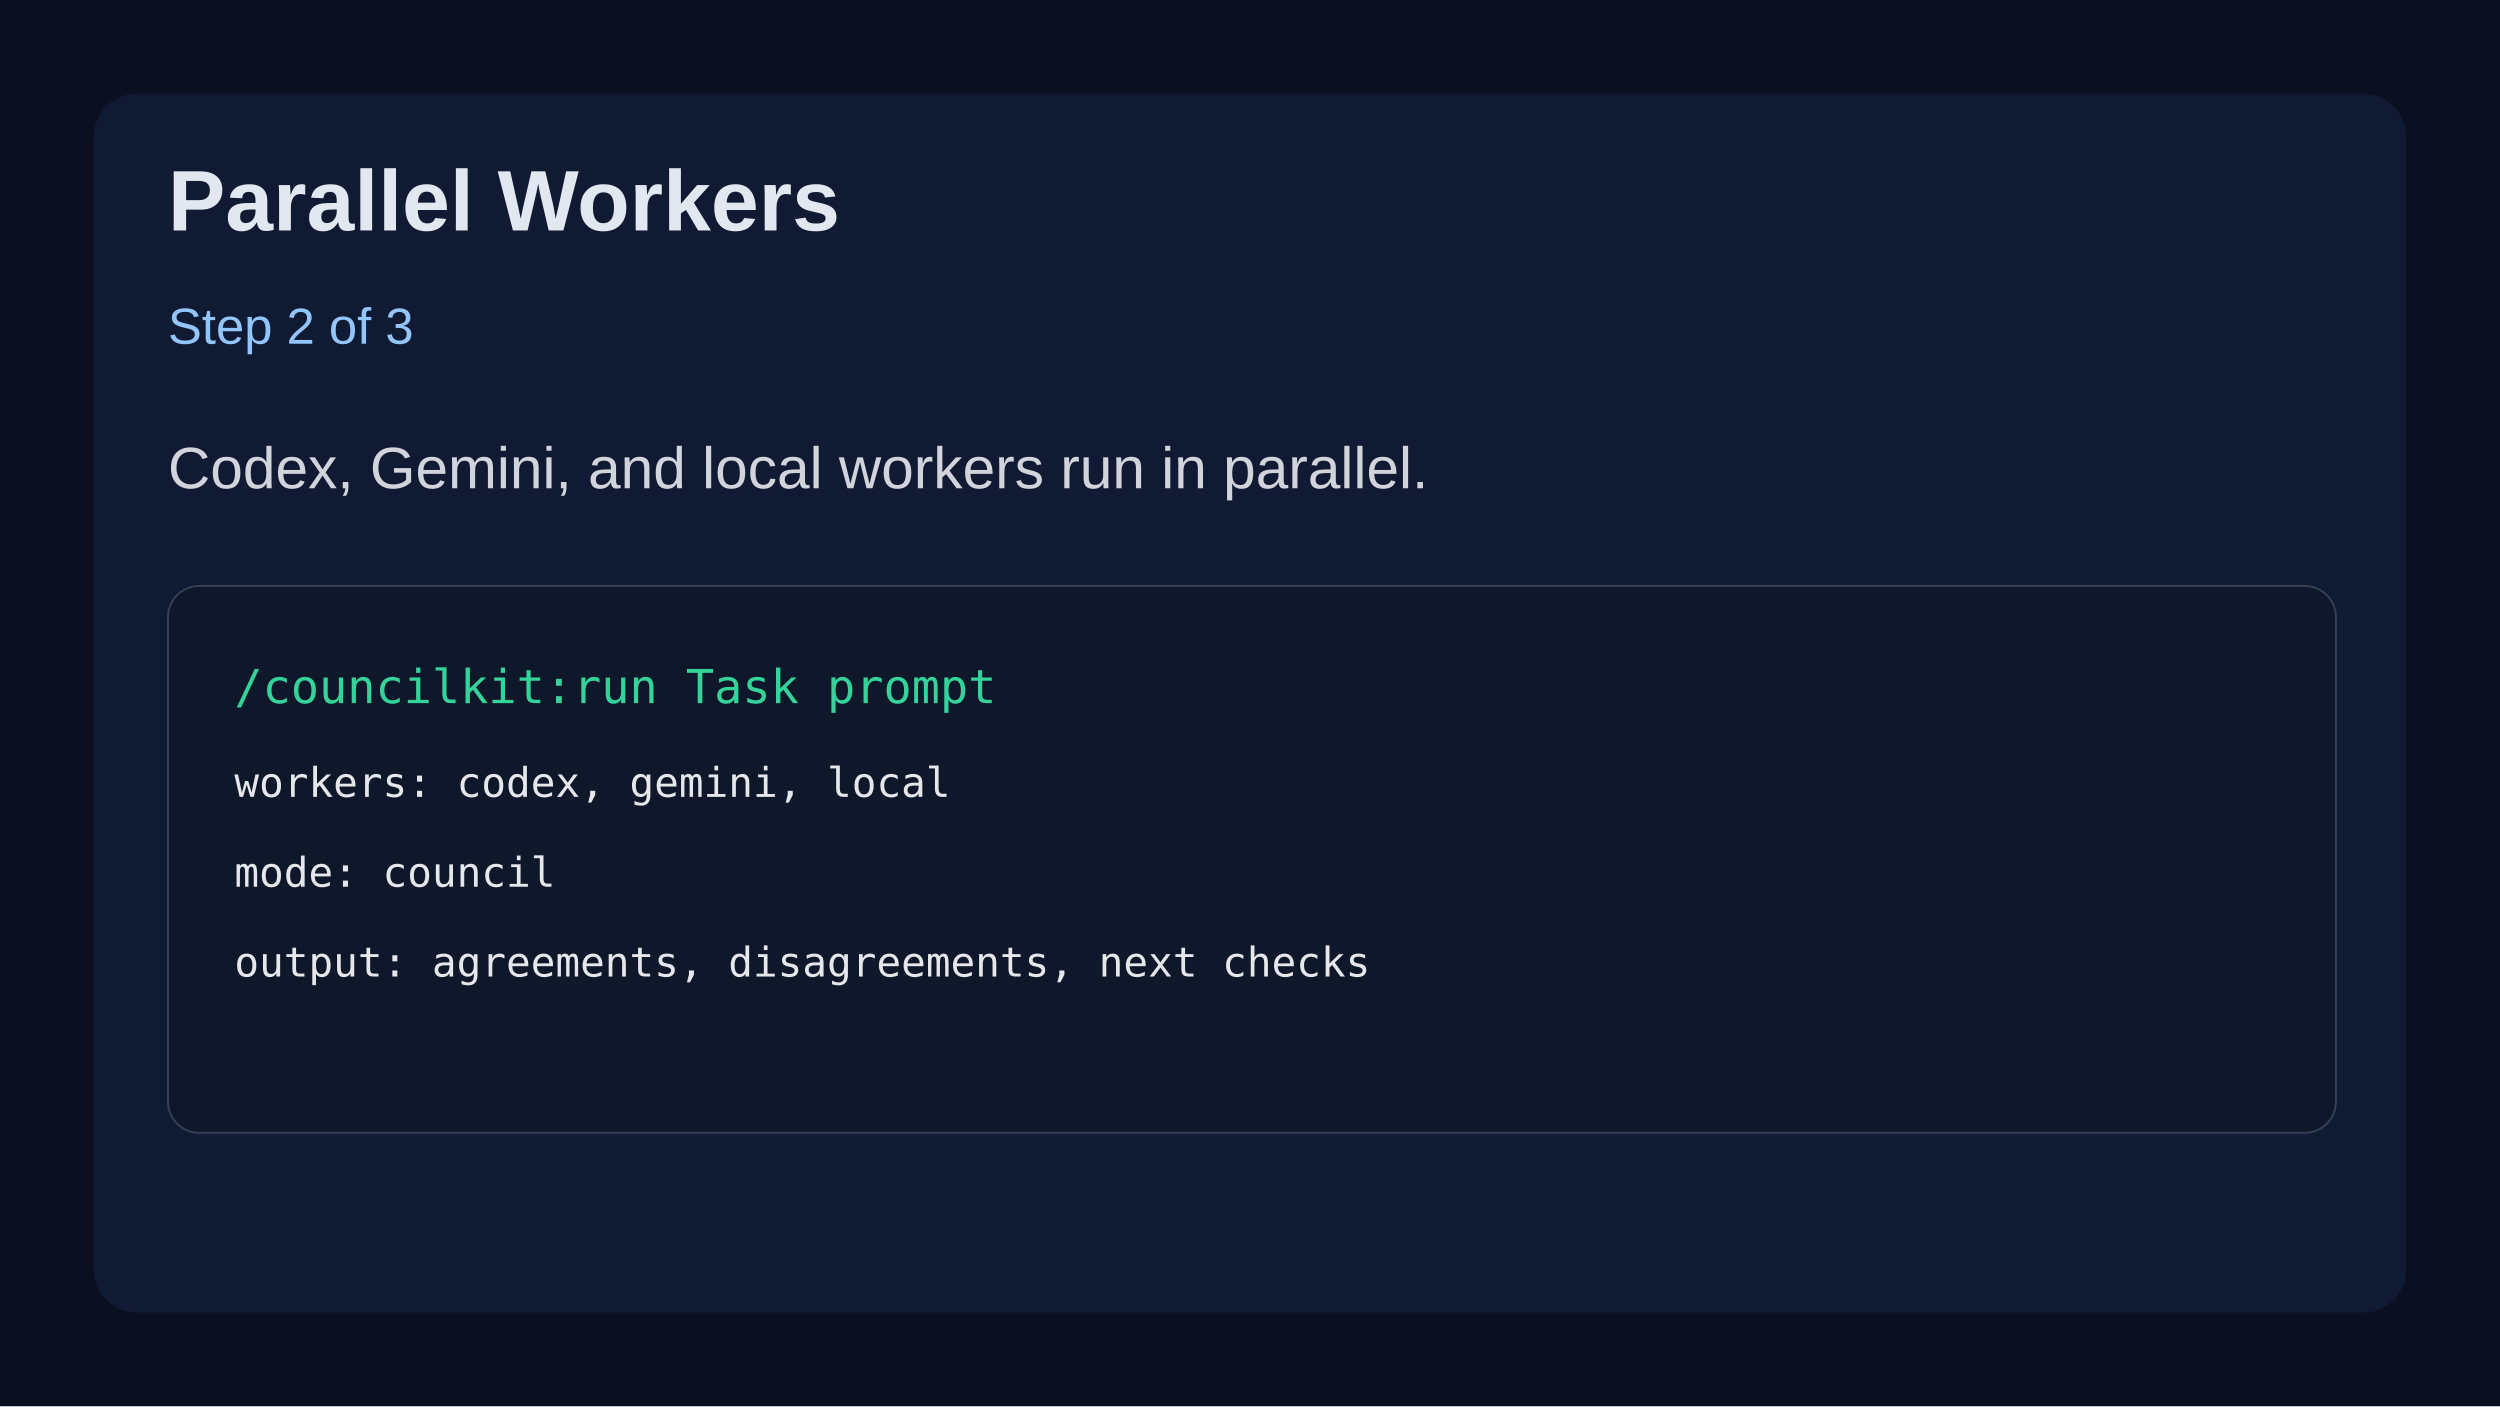
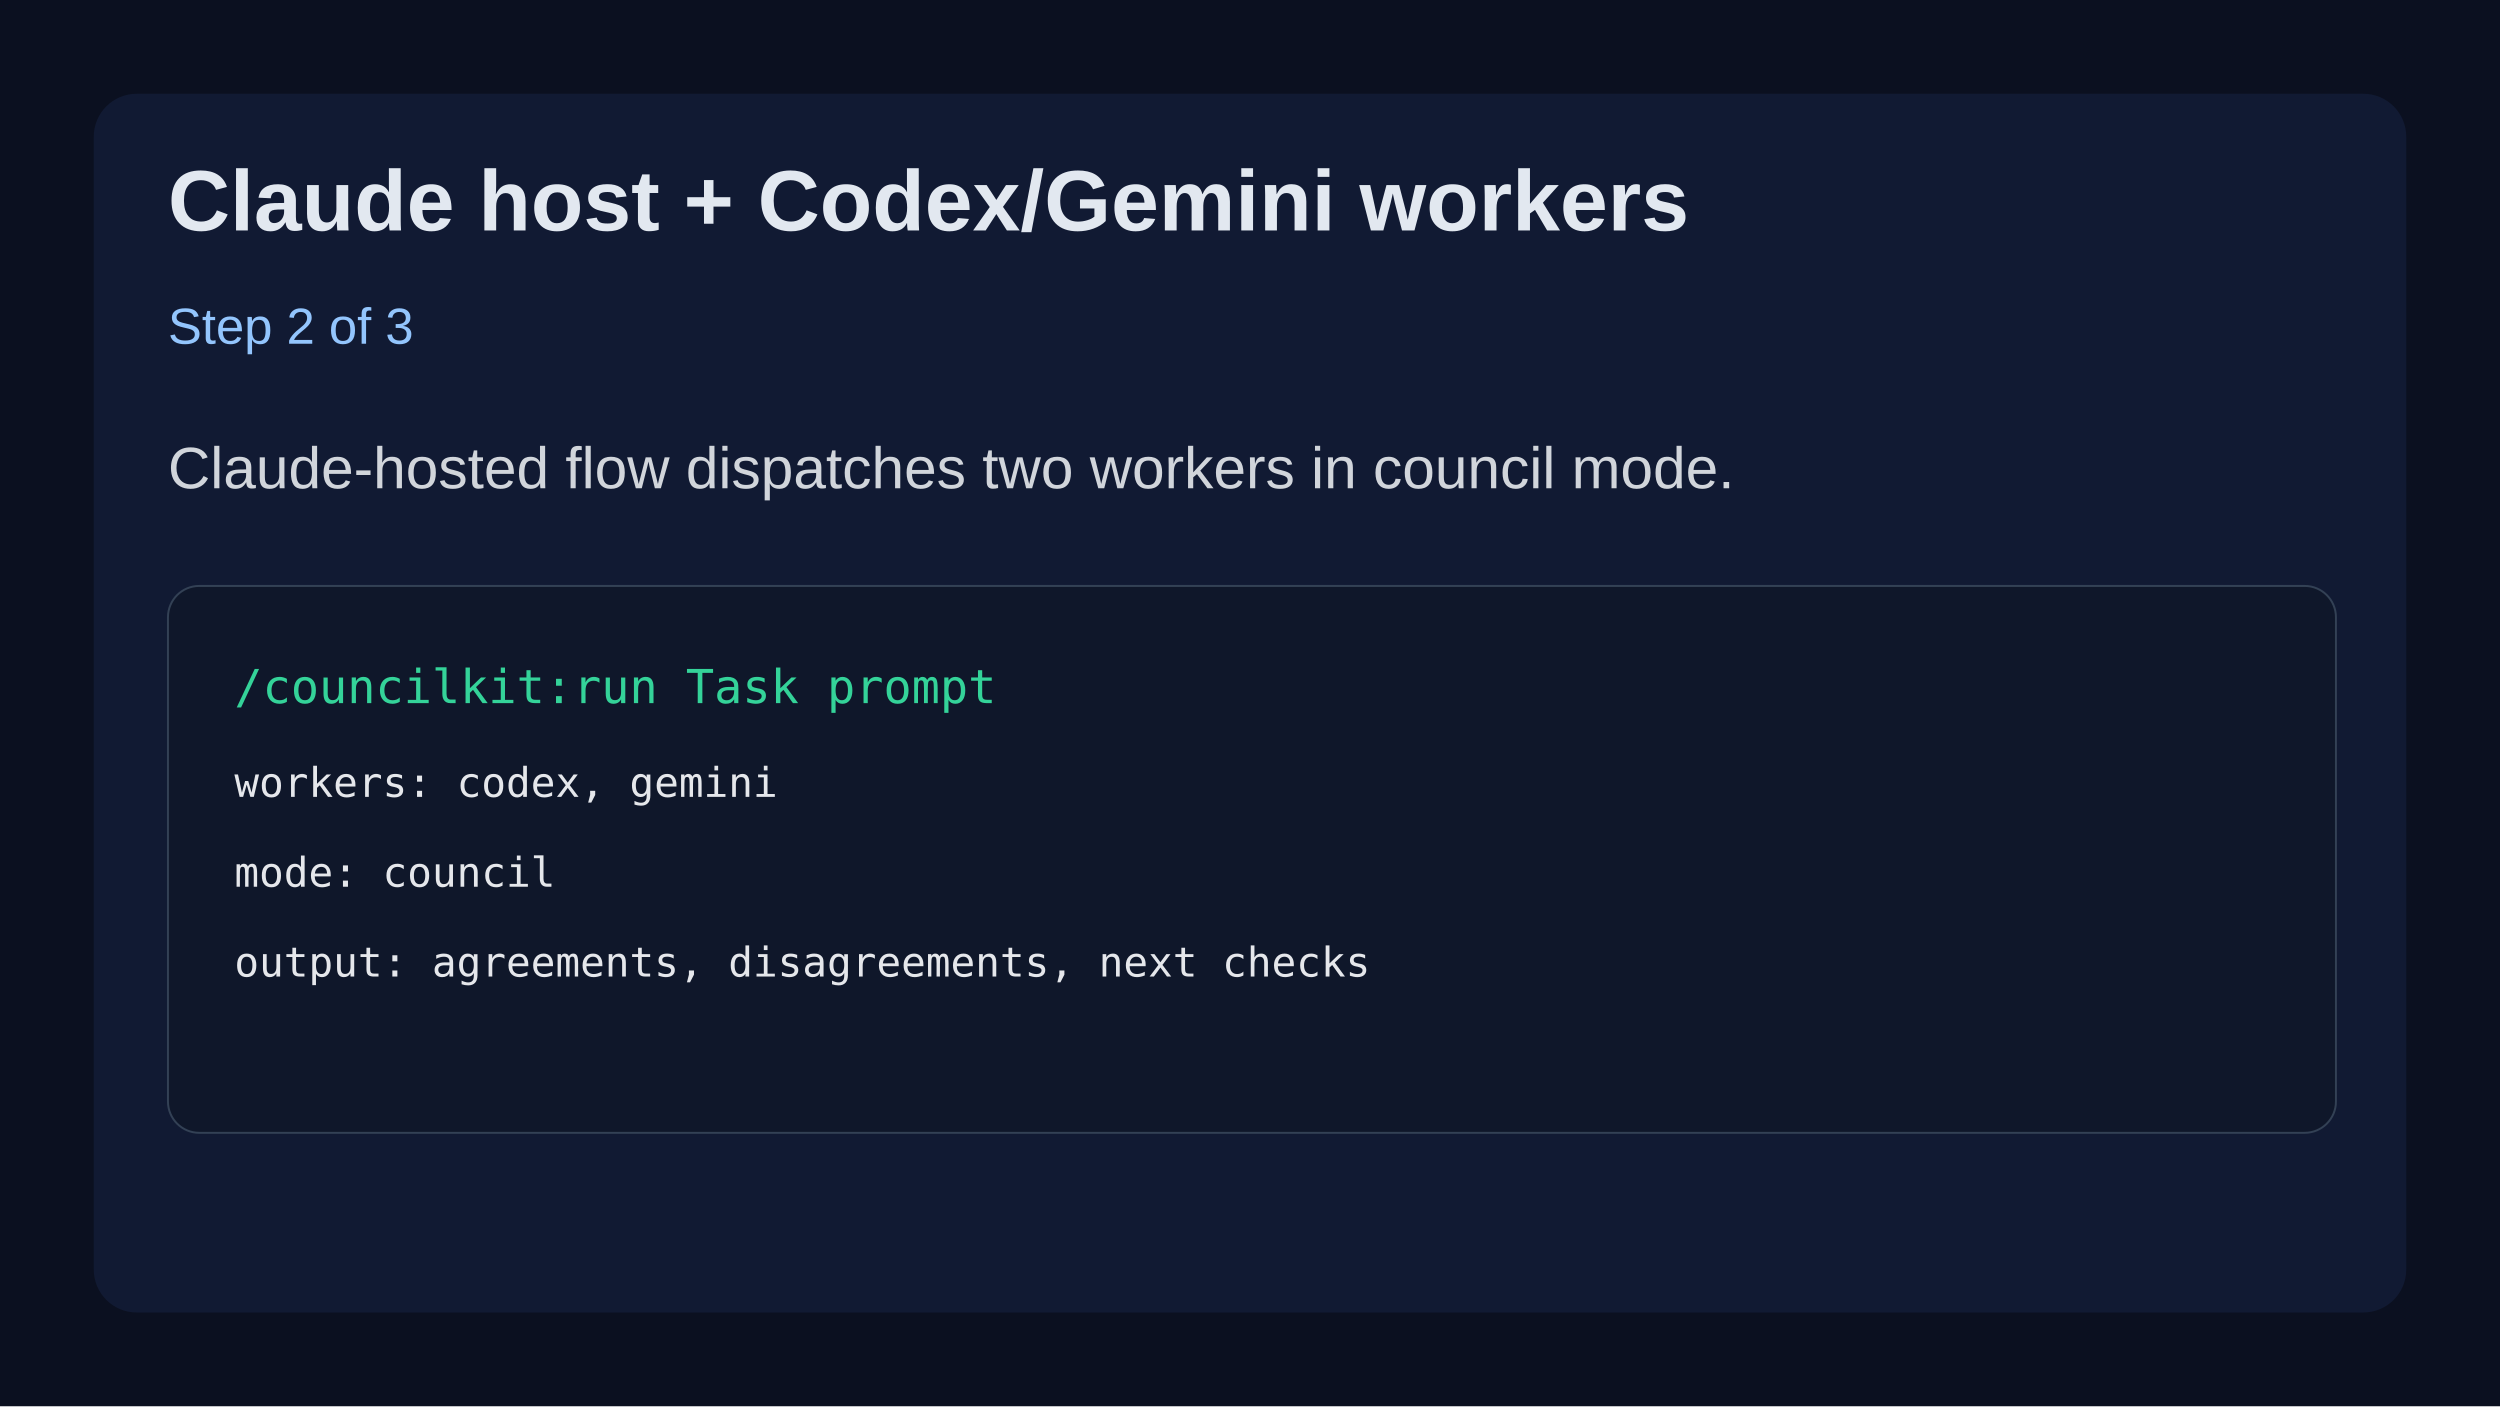
<svg xmlns="http://www.w3.org/2000/svg" width="1280" height="720" viewBox="0 0 1280 720" fill="none">
  <rect width="1280" height="720" fill="#0B1020" />
  <rect x="48" y="48" width="1184" height="624" rx="22" fill="#111A33" />
-   <text x="86" y="118" fill="#E2E8F0" font-family="Segoe UI, Arial, sans-serif" font-size="44" font-weight="700">Parallel Workers</text>
+   <text x="86" y="118" fill="#E2E8F0" font-family="Segoe UI, Arial, sans-serif" font-size="44" font-weight="700">Claude host + Codex/Gemini workers</text>
  <text x="86" y="176" fill="#93C5FD" font-family="Segoe UI, Arial, sans-serif" font-size="26">Step 2 of 3</text>
-   <text x="86" y="250" fill="#D1D5DB" font-family="Segoe UI, Arial, sans-serif" font-size="30">Codex, Gemini, and local workers run in parallel.</text>
+   <text x="86" y="250" fill="#D1D5DB" font-family="Segoe UI, Arial, sans-serif" font-size="30">Claude-hosted flow dispatches two workers in council mode.</text>
  <rect x="86" y="300" width="1110" height="280" rx="16" fill="#0F172A" stroke="#334155" />
  <text x="120" y="360" fill="#34D399" font-family="Consolas, Menlo, monospace" font-size="24">/councilkit:run Task prompt</text>
-   <text x="120" y="408" fill="#E5E7EB" font-family="Consolas, Menlo, monospace" font-size="21">workers: codex, gemini, local</text>
+   <text x="120" y="408" fill="#E5E7EB" font-family="Consolas, Menlo, monospace" font-size="21">workers: codex, gemini</text>
  <text x="120" y="454" fill="#E5E7EB" font-family="Consolas, Menlo, monospace" font-size="21">mode: council</text>
  <text x="120" y="500" fill="#E5E7EB" font-family="Consolas, Menlo, monospace" font-size="21">output: agreements, disagreements, next checks</text>
</svg>
